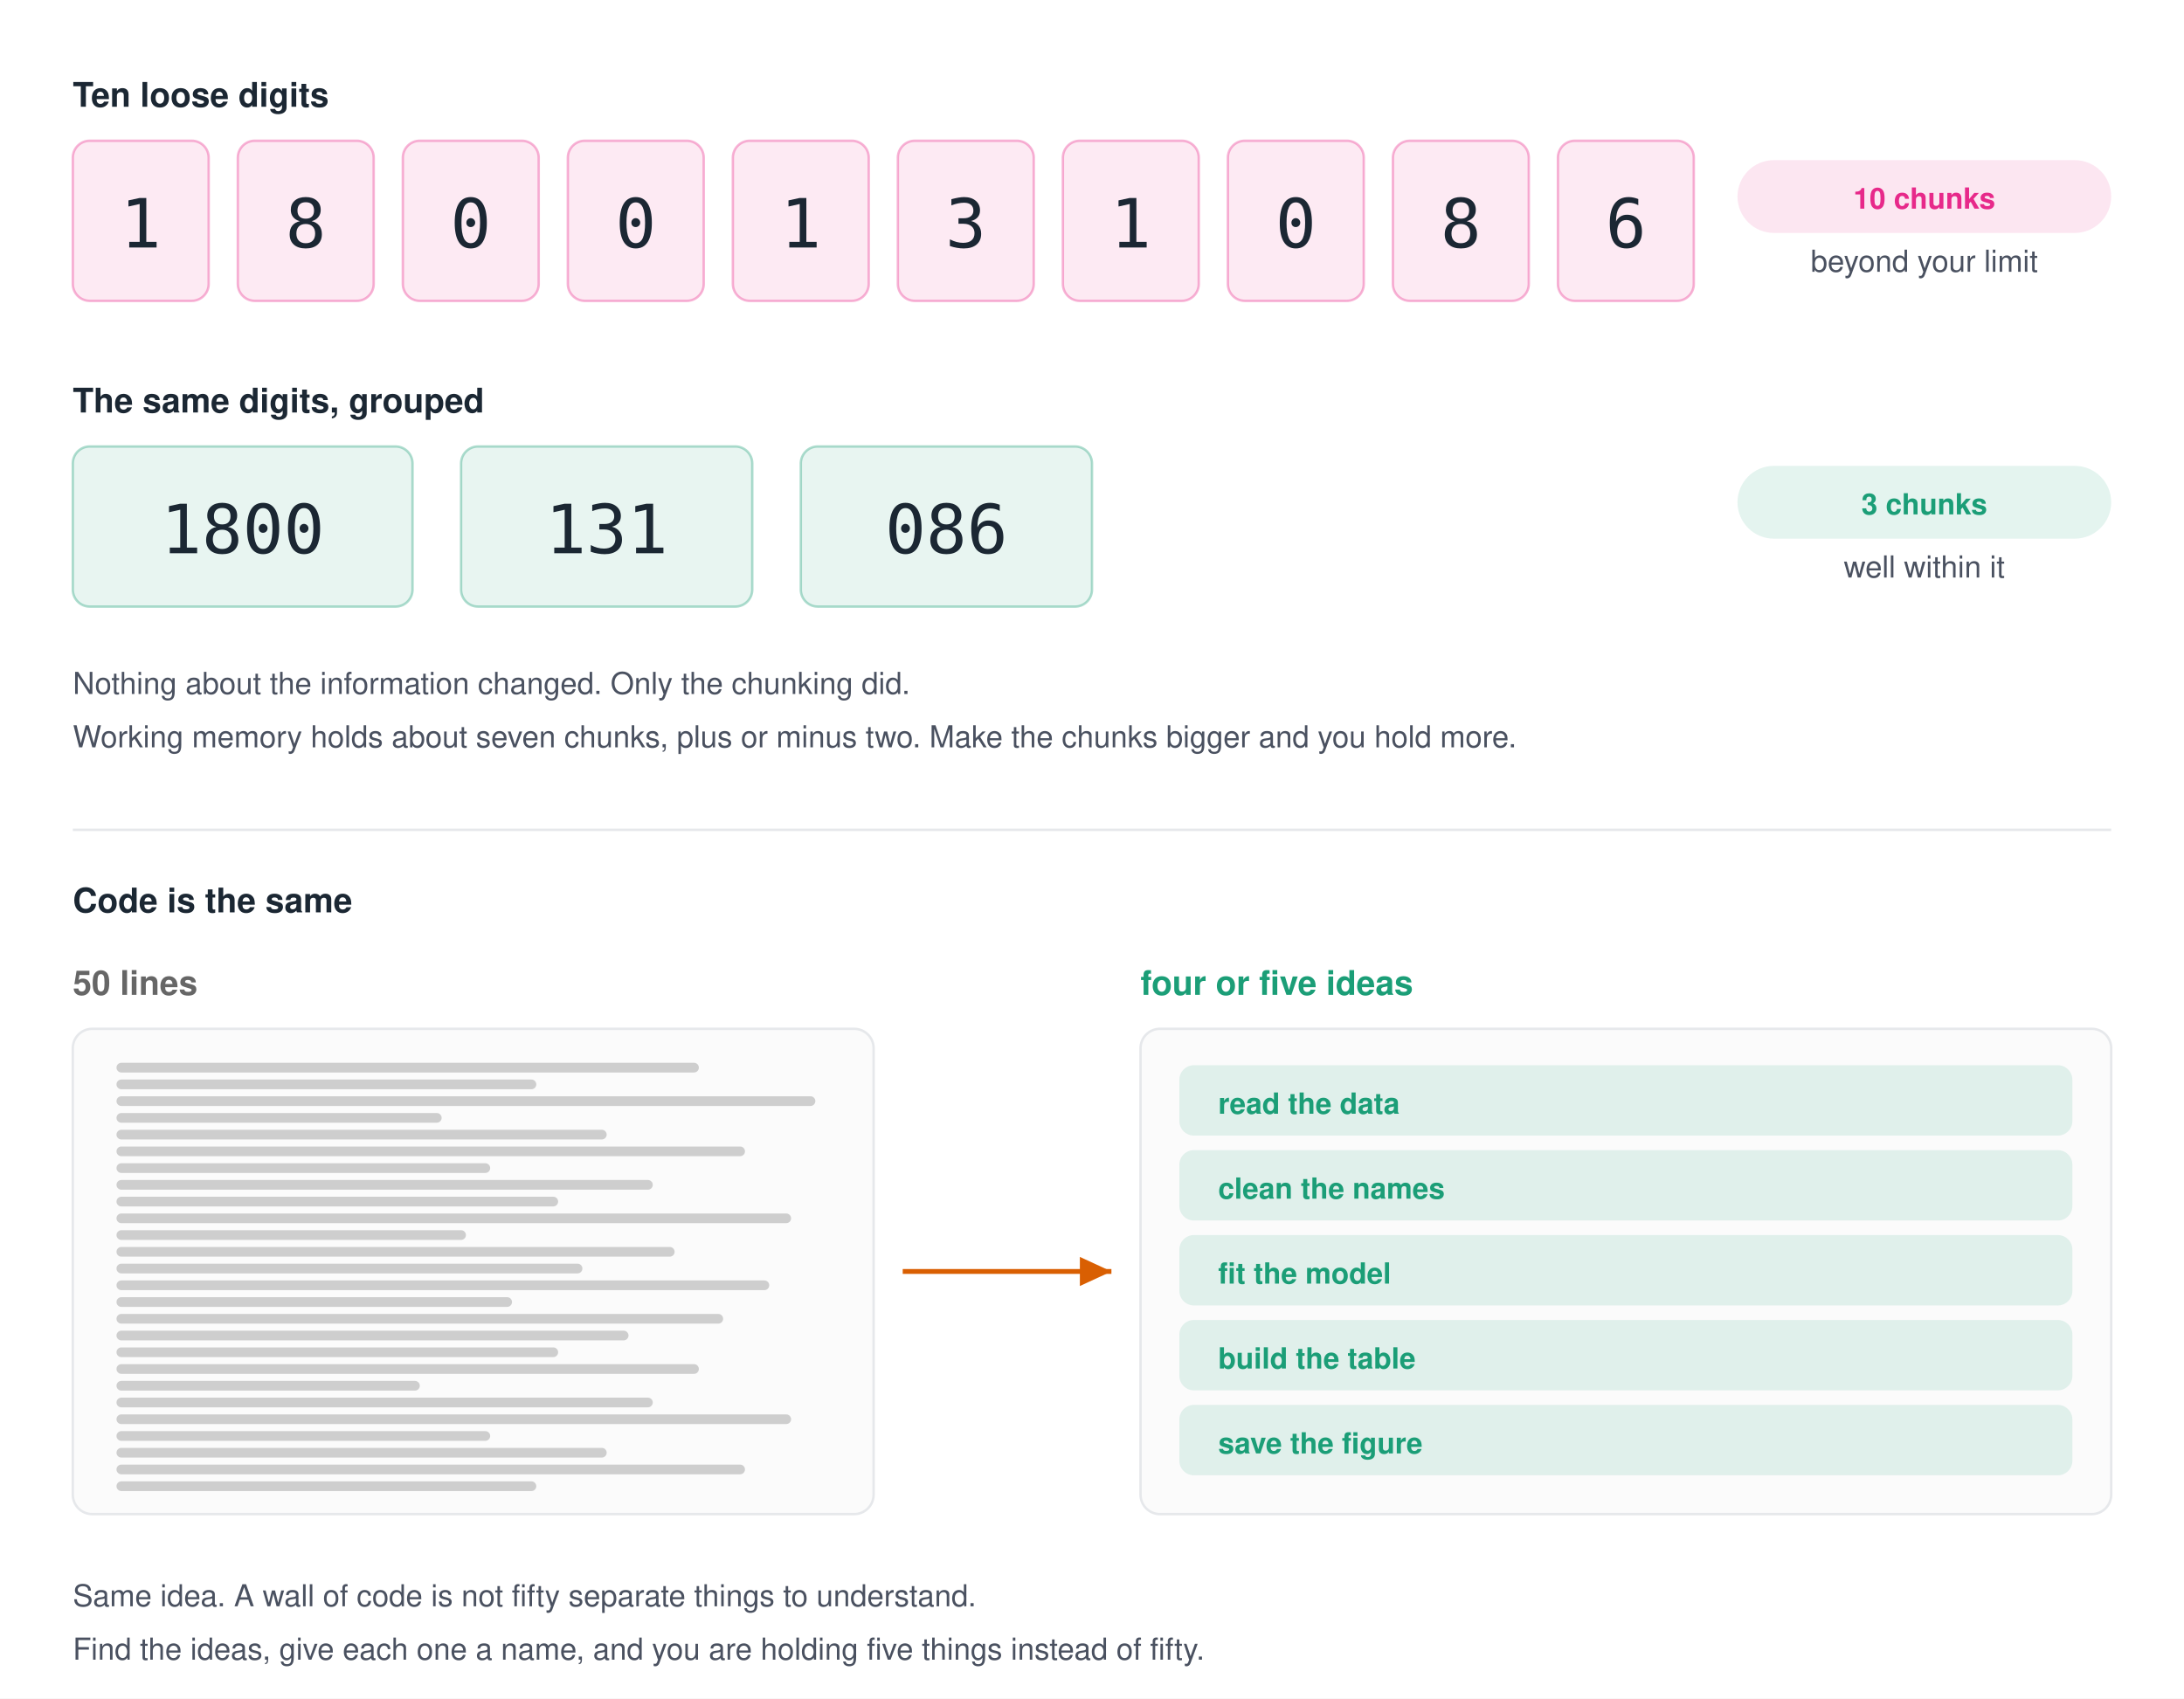
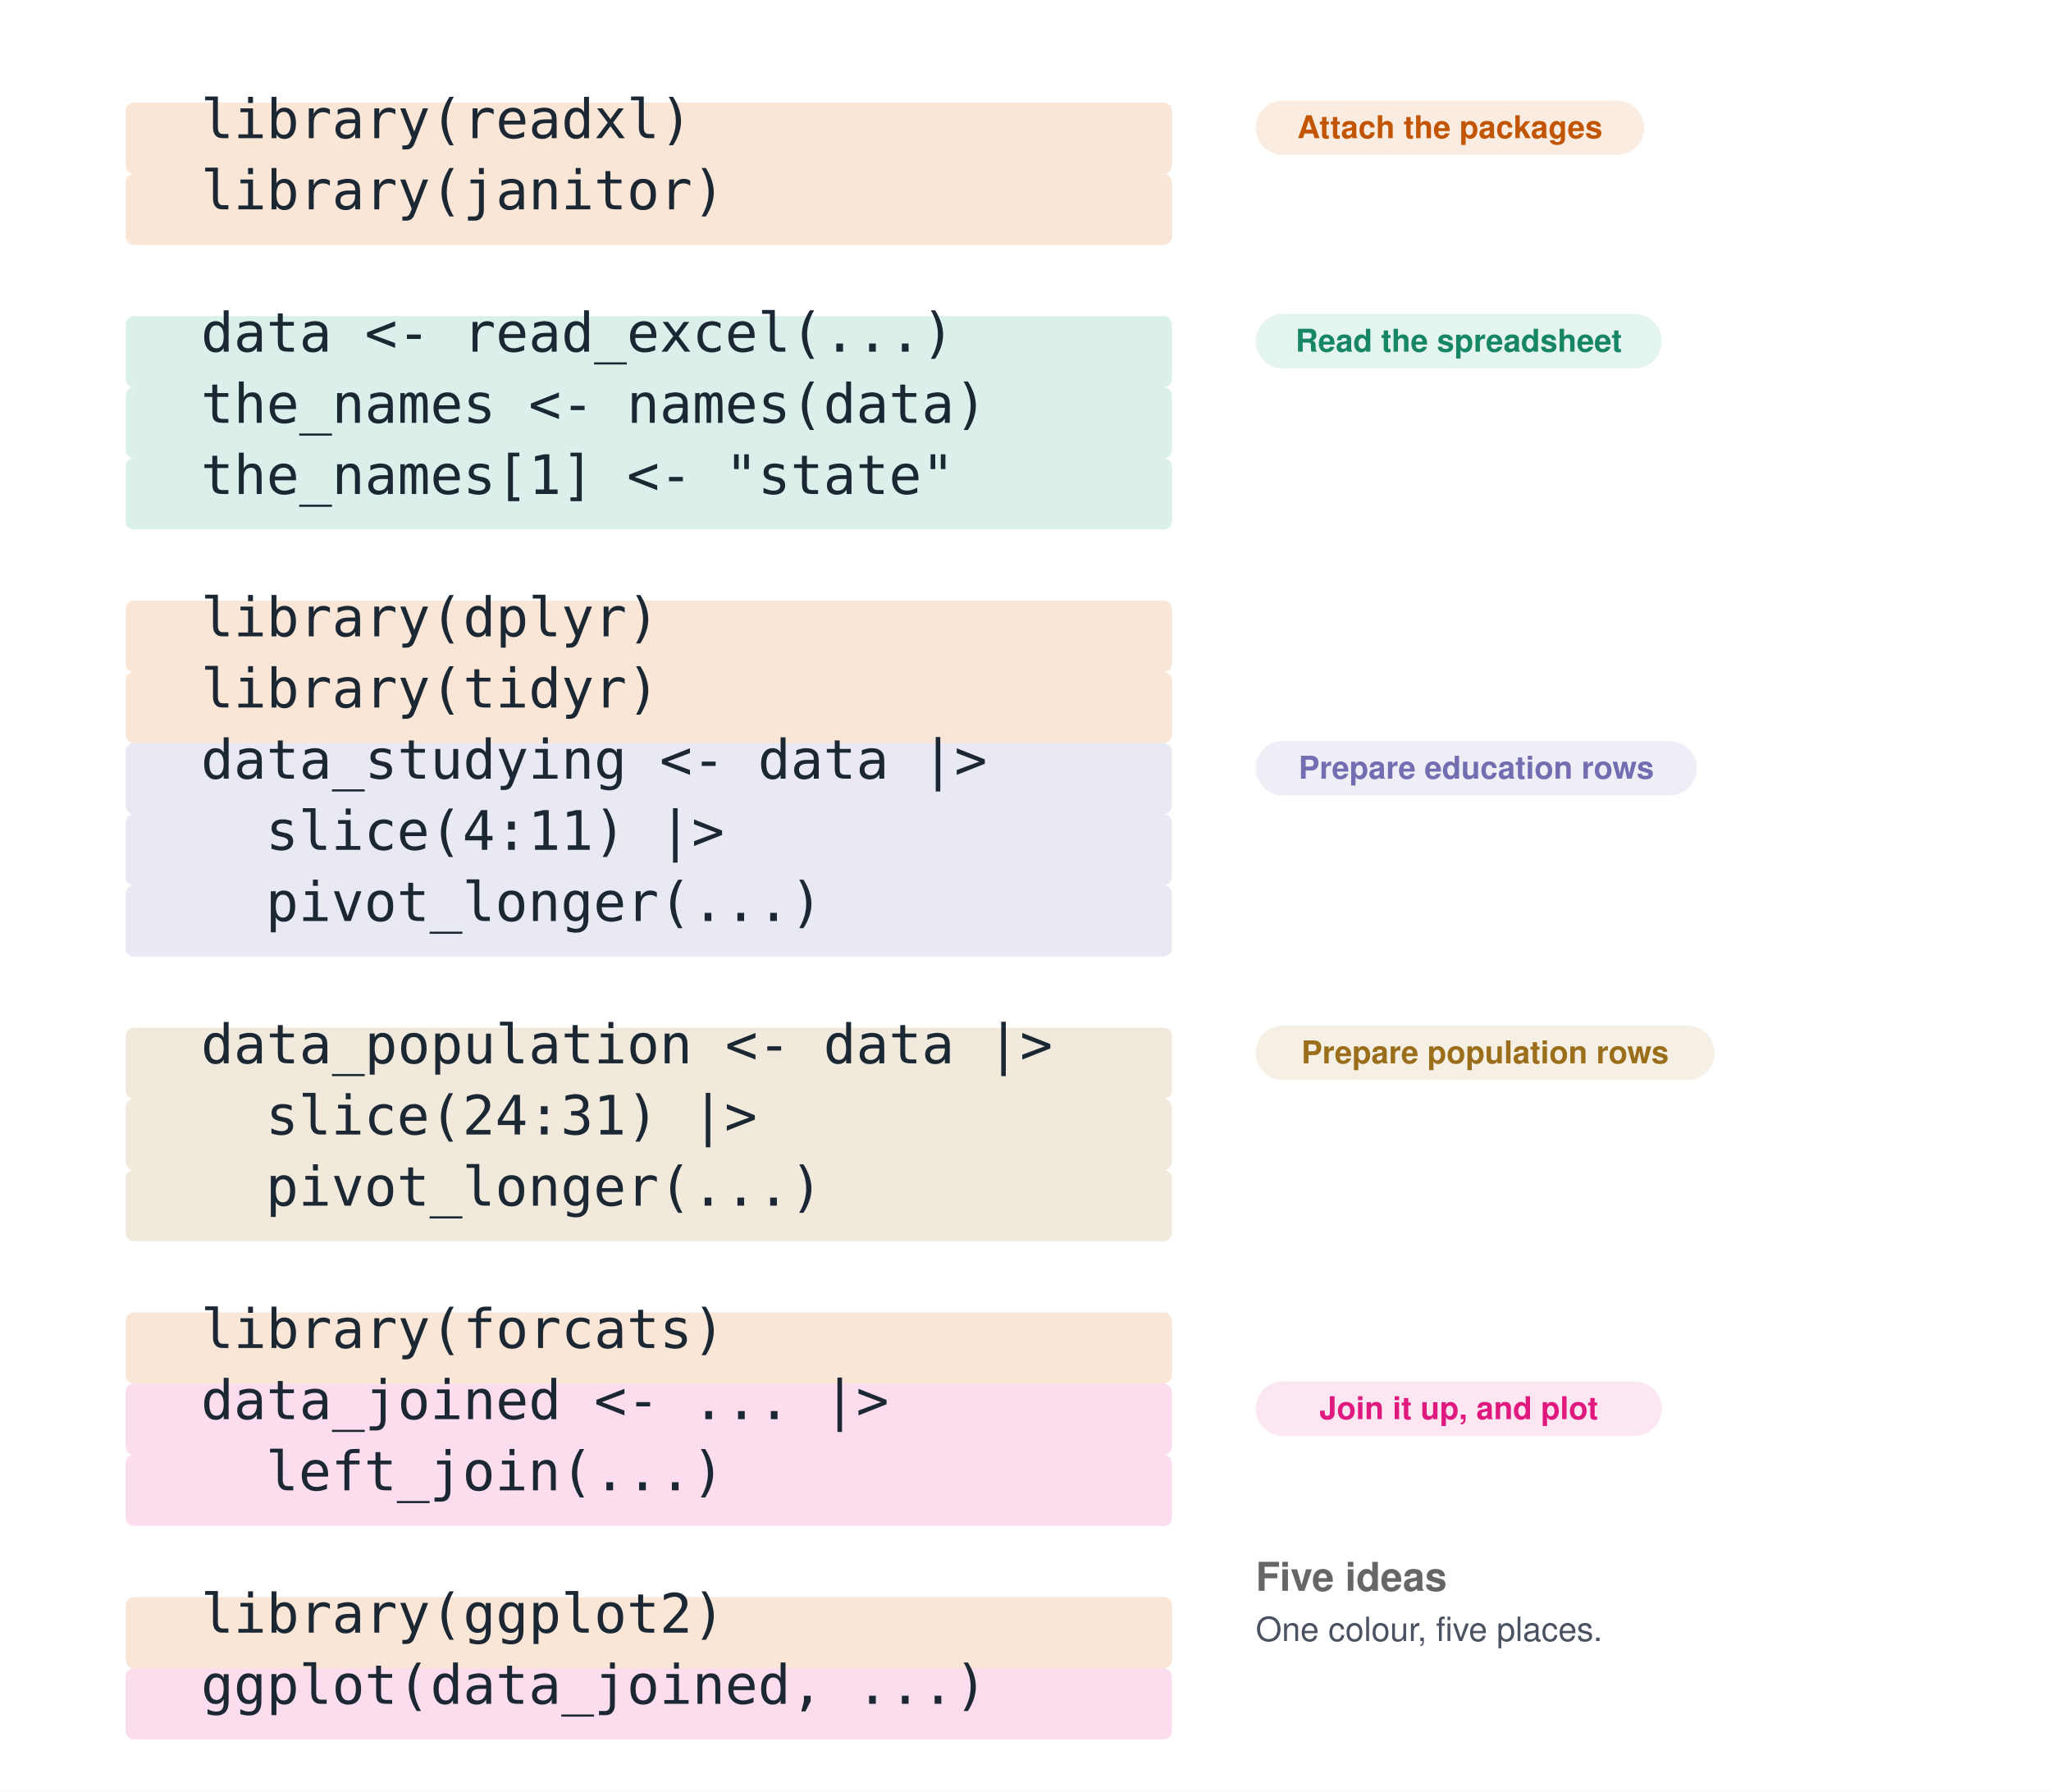
- <svg xmlns="http://www.w3.org/2000/svg" viewBox="0 0 900 700" width="900" height="700" role="img" aria-labelledby="t d">
+ <svg xmlns="http://www.w3.org/2000/svg" viewBox="0 0 980 856" width="980" height="856" role="img" aria-labelledby="t d">
  <defs>
    <style>
-  .h{font-family:"Helvetica Neue",Helvetica,Arial,sans-serif;font-size:14px;font-weight:bold}
-  .s{font-family:"Helvetica Neue",Helvetica,Arial,sans-serif;font-size:12.5px;fill:#4a5160}
-  .n{font-family:"Helvetica Neue",Helvetica,Arial,sans-serif;font-size:12px;font-weight:bold}
-  .m{font-family:"DejaVu Sans Mono",Menlo,monospace;font-size:12.5px;fill:#1b2733}
-  .big{font-family:"DejaVu Sans Mono",Menlo,monospace;font-size:28px;fill:#1b2733}
+  .code{font-family:"DejaVu Sans Mono",Menlo,Consolas,monospace;font-size:26px}
+  .head{font-family:"Helvetica Neue",Helvetica,Arial,sans-serif;font-size:19px;font-weight:bold}
+  .desc{font-family:"Helvetica Neue",Helvetica,Arial,sans-serif;font-size:16px}
+  .pill{font-family:"Helvetica Neue",Helvetica,Arial,sans-serif;font-size:15px;font-weight:bold}
+  .lead{fill:none;stroke-width:2.1}
</style>
-     <marker id="ah-o" markerWidth="9" markerHeight="9" refX="6.5" refY="3" orient="auto">
-       <path d="M0,0 L6.5,3 L0,6 Z" fill="#D95F02" />
+     <marker id="a-name" markerWidth="7" markerHeight="7" refX="5.5" refY="3" orient="auto">
+       <path d="M0,0 L6,3 L0,6 Z" fill="#178665" />
+     </marker>
+     <marker id="a-fn" markerWidth="7" markerHeight="7" refX="5.5" refY="3" orient="auto">
+       <path d="M0,0 L6,3 L0,6 Z" fill="#736EB2" />
+     </marker>
+     <marker id="a-args" markerWidth="7" markerHeight="7" refX="5.5" refY="3" orient="auto">
+       <path d="M0,0 L6,3 L0,6 Z" fill="#C25502" />
+     </marker>
+     <marker id="a-default" markerWidth="7" markerHeight="7" refX="5.5" refY="3" orient="auto">
+       <path d="M0,0 L6,3 L0,6 Z" fill="#9B6E1B" />
+     </marker>
+     <marker id="a-body" markerWidth="7" markerHeight="7" refX="5.5" refY="3" orient="auto">
+       <path d="M0,0 L6,3 L0,6 Z" fill="#666666" />
+     </marker>
+     <marker id="a-return" markerWidth="7" markerHeight="7" refX="5.5" refY="3" orient="auto">
+       <path d="M0,0 L6,3 L0,6 Z" fill="#E0197F" />
+     </marker>
+     <marker id="a-good" markerWidth="7" markerHeight="7" refX="5.5" refY="3" orient="auto">
+       <path d="M0,0 L6,3 L0,6 Z" fill="#178665" />
+     </marker>
+     <marker id="a-bad" markerWidth="7" markerHeight="7" refX="5.5" refY="3" orient="auto">
+       <path d="M0,0 L6,3 L0,6 Z" fill="#E0197F" />
+     </marker>
+     <marker id="a-warn" markerWidth="7" markerHeight="7" refX="5.5" refY="3" orient="auto">
+       <path d="M0,0 L6,3 L0,6 Z" fill="#C25502" />
+     </marker>
+     <marker id="a-muted" markerWidth="7" markerHeight="7" refX="5.5" refY="3" orient="auto">
+       <path d="M0,0 L6,3 L0,6 Z" fill="#666666" />
    </marker>
  </defs>
-   <rect width="900" height="700" fill="#fff" />
-   <text class="h" x="30" y="44" fill="#1b2733">Ten loose digits</text>
-   <rect x="30" y="58" width="56" height="66" rx="7" fill="#E7298A" fill-opacity="0.10" stroke="#E7298A" stroke-opacity="0.35" />
-   <text class="big" x="58" y="102" text-anchor="middle">1</text>
-   <rect x="98" y="58" width="56" height="66" rx="7" fill="#E7298A" fill-opacity="0.10" stroke="#E7298A" stroke-opacity="0.35" />
-   <text class="big" x="126" y="102" text-anchor="middle">8</text>
-   <rect x="166" y="58" width="56" height="66" rx="7" fill="#E7298A" fill-opacity="0.10" stroke="#E7298A" stroke-opacity="0.35" />
-   <text class="big" x="194" y="102" text-anchor="middle">0</text>
-   <rect x="234" y="58" width="56" height="66" rx="7" fill="#E7298A" fill-opacity="0.10" stroke="#E7298A" stroke-opacity="0.35" />
-   <text class="big" x="262" y="102" text-anchor="middle">0</text>
-   <rect x="302" y="58" width="56" height="66" rx="7" fill="#E7298A" fill-opacity="0.10" stroke="#E7298A" stroke-opacity="0.35" />
-   <text class="big" x="330" y="102" text-anchor="middle">1</text>
-   <rect x="370" y="58" width="56" height="66" rx="7" fill="#E7298A" fill-opacity="0.10" stroke="#E7298A" stroke-opacity="0.35" />
-   <text class="big" x="398" y="102" text-anchor="middle">3</text>
-   <rect x="438" y="58" width="56" height="66" rx="7" fill="#E7298A" fill-opacity="0.10" stroke="#E7298A" stroke-opacity="0.35" />
-   <text class="big" x="466" y="102" text-anchor="middle">1</text>
-   <rect x="506" y="58" width="56" height="66" rx="7" fill="#E7298A" fill-opacity="0.10" stroke="#E7298A" stroke-opacity="0.35" />
-   <text class="big" x="534" y="102" text-anchor="middle">0</text>
-   <rect x="574" y="58" width="56" height="66" rx="7" fill="#E7298A" fill-opacity="0.10" stroke="#E7298A" stroke-opacity="0.35" />
-   <text class="big" x="602" y="102" text-anchor="middle">8</text>
-   <rect x="642" y="58" width="56" height="66" rx="7" fill="#E7298A" fill-opacity="0.10" stroke="#E7298A" stroke-opacity="0.35" />
-   <text class="big" x="670" y="102" text-anchor="middle">6</text>
-   <rect x="716" y="66" width="154" height="30" rx="15" fill="#E7298A" opacity="0.12" />
-   <text class="n" x="793" y="86" text-anchor="middle" fill="#E7298A">10 chunks</text>
-   <text class="s" x="793" y="112" text-anchor="middle">beyond your limit</text>
-   <text class="h" x="30" y="170" fill="#1b2733">The same digits, grouped</text>
-   <rect x="30" y="184" width="140" height="66" rx="7" fill="#1B9E77" fill-opacity="0.10" stroke="#1B9E77" stroke-opacity="0.35" />
-   <text class="big" x="100" y="228" text-anchor="middle">1800</text>
-   <rect x="190" y="184" width="120" height="66" rx="7" fill="#1B9E77" fill-opacity="0.10" stroke="#1B9E77" stroke-opacity="0.35" />
-   <text class="big" x="250" y="228" text-anchor="middle">131</text>
-   <rect x="330" y="184" width="120" height="66" rx="7" fill="#1B9E77" fill-opacity="0.10" stroke="#1B9E77" stroke-opacity="0.35" />
-   <text class="big" x="390" y="228" text-anchor="middle">086</text>
-   <rect x="716" y="192" width="154" height="30" rx="15" fill="#1B9E77" opacity="0.12" />
-   <text class="n" x="793" y="212" text-anchor="middle" fill="#1B9E77">3 chunks</text>
-   <text class="s" x="793" y="238" text-anchor="middle">well within it</text>
-   <text class="s" x="30" y="286">Nothing about the information changed. Only the chunking did.</text>
-   <text class="s" x="30" y="308">Working memory holds about seven chunks, plus or minus two. Make the chunks bigger and you hold more.</text>
-   <line x1="30" y1="342" x2="870" y2="342" stroke="#e6e8eb" />
-   <text class="h" x="30" y="376" fill="#1b2733">Code is the same</text>
-   <text class="h" x="30" y="410" fill="#666666">50 lines</text>
-   <text class="h" x="470" y="410" fill="#1B9E77">four or five ideas</text>
-   <rect x="30" y="424" width="330" height="200" rx="8" fill="#fbfbfb" stroke="#e6e8eb" />
-   <rect x="48" y="438.0" width="240" height="4" rx="2" fill="#666666" opacity="0.30" />
-   <rect x="48" y="444.9" width="173" height="4" rx="2" fill="#666666" opacity="0.30" />
-   <rect x="48" y="451.8" width="288" height="4" rx="2" fill="#666666" opacity="0.30" />
-   <rect x="48" y="458.7" width="134" height="4" rx="2" fill="#666666" opacity="0.30" />
-   <rect x="48" y="465.6" width="202" height="4" rx="2" fill="#666666" opacity="0.30" />
-   <rect x="48" y="472.5" width="259" height="4" rx="2" fill="#666666" opacity="0.30" />
-   <rect x="48" y="479.4" width="154" height="4" rx="2" fill="#666666" opacity="0.30" />
-   <rect x="48" y="486.3" width="221" height="4" rx="2" fill="#666666" opacity="0.30" />
-   <rect x="48" y="493.2" width="182" height="4" rx="2" fill="#666666" opacity="0.30" />
-   <rect x="48" y="500.1" width="278" height="4" rx="2" fill="#666666" opacity="0.30" />
-   <rect x="48" y="507.0" width="144" height="4" rx="2" fill="#666666" opacity="0.30" />
-   <rect x="48" y="513.9" width="230" height="4" rx="2" fill="#666666" opacity="0.30" />
-   <rect x="48" y="520.8" width="192" height="4" rx="2" fill="#666666" opacity="0.30" />
-   <rect x="48" y="527.7" width="269" height="4" rx="2" fill="#666666" opacity="0.30" />
-   <rect x="48" y="534.6" width="163" height="4" rx="2" fill="#666666" opacity="0.30" />
-   <rect x="48" y="541.5" width="250" height="4" rx="2" fill="#666666" opacity="0.30" />
-   <rect x="48" y="548.4" width="211" height="4" rx="2" fill="#666666" opacity="0.30" />
-   <rect x="48" y="555.3" width="182" height="4" rx="2" fill="#666666" opacity="0.30" />
-   <rect x="48" y="562.2" width="240" height="4" rx="2" fill="#666666" opacity="0.30" />
-   <rect x="48" y="569.1" width="125" height="4" rx="2" fill="#666666" opacity="0.30" />
-   <rect x="48" y="576.0" width="221" height="4" rx="2" fill="#666666" opacity="0.30" />
-   <rect x="48" y="582.9" width="278" height="4" rx="2" fill="#666666" opacity="0.30" />
-   <rect x="48" y="589.8" width="154" height="4" rx="2" fill="#666666" opacity="0.30" />
-   <rect x="48" y="596.7" width="202" height="4" rx="2" fill="#666666" opacity="0.30" />
-   <rect x="48" y="603.6" width="259" height="4" rx="2" fill="#666666" opacity="0.30" />
-   <rect x="48" y="610.5" width="173" height="4" rx="2" fill="#666666" opacity="0.30" />
-   <path d="M 372,524 H 458" stroke="#D95F02" stroke-width="2" fill="none" marker-end="url(#ah-o)" />
-   <rect x="470" y="424" width="400" height="200" rx="8" fill="#fbfbfb" stroke="#e6e8eb" />
-   <rect x="486" y="439" width="368" height="29" rx="6" fill="#1B9E77" opacity="0.12" />
-   <text class="n" x="502" y="459" fill="#1B9E77">read the data</text>
-   <rect x="486" y="474" width="368" height="29" rx="6" fill="#1B9E77" opacity="0.12" />
-   <text class="n" x="502" y="494" fill="#1B9E77">clean the names</text>
-   <rect x="486" y="509" width="368" height="29" rx="6" fill="#1B9E77" opacity="0.12" />
-   <text class="n" x="502" y="529" fill="#1B9E77">fit the model</text>
-   <rect x="486" y="544" width="368" height="29" rx="6" fill="#1B9E77" opacity="0.12" />
-   <text class="n" x="502" y="564" fill="#1B9E77">build the table</text>
-   <rect x="486" y="579" width="368" height="29" rx="6" fill="#1B9E77" opacity="0.12" />
-   <text class="n" x="502" y="599" fill="#1B9E77">save the figure</text>
-   <text class="s" x="30" y="662">Same idea. A wall of code is not fifty separate things to understand.</text>
-   <text class="s" x="30" y="684">Find the ideas, give each one a name, and you are holding five things instead of fifty.</text>
+   <rect width="980" height="856" fill="#ffffff" />
+   <rect x="60" y="49" width="500" height="34" rx="4" fill="#D95F02" opacity="0.16" />
+   <rect x="60" y="83" width="500" height="34" rx="4" fill="#D95F02" opacity="0.16" />
+   <rect x="60" y="151" width="500" height="34" rx="4" fill="#1B9E77" opacity="0.16" />
+   <rect x="60" y="185" width="500" height="34" rx="4" fill="#1B9E77" opacity="0.16" />
+   <rect x="60" y="219" width="500" height="34" rx="4" fill="#1B9E77" opacity="0.16" />
+   <rect x="60" y="287" width="500" height="34" rx="4" fill="#D95F02" opacity="0.16" />
+   <rect x="60" y="321" width="500" height="34" rx="4" fill="#D95F02" opacity="0.16" />
+   <rect x="60" y="355" width="500" height="34" rx="4" fill="#7570B3" opacity="0.16" />
+   <rect x="60" y="389" width="500" height="34" rx="4" fill="#7570B3" opacity="0.16" />
+   <rect x="60" y="423" width="500" height="34" rx="4" fill="#7570B3" opacity="0.16" />
+   <rect x="60" y="491" width="500" height="34" rx="4" fill="#A6761D" opacity="0.16" />
+   <rect x="60" y="525" width="500" height="34" rx="4" fill="#A6761D" opacity="0.16" />
+   <rect x="60" y="559" width="500" height="34" rx="4" fill="#A6761D" opacity="0.16" />
+   <rect x="60" y="627" width="500" height="34" rx="4" fill="#D95F02" opacity="0.16" />
+   <rect x="60" y="661" width="500" height="34" rx="4" fill="#E7298A" opacity="0.16" />
+   <rect x="60" y="695" width="500" height="34" rx="4" fill="#E7298A" opacity="0.16" />
+   <rect x="60" y="763" width="500" height="34" rx="4" fill="#D95F02" opacity="0.16" />
+   <rect x="60" y="797" width="500" height="34" rx="4" fill="#E7298A" opacity="0.16" />
+   <text class="code" x="96" y="66" fill="#1b2733">library(readxl)</text>
+   <text class="code" x="96" y="100" fill="#1b2733">library(janitor)</text>
+   <text class="code" x="96" y="168" fill="#1b2733">data &lt;- read_excel(...)</text>
+   <text class="code" x="96" y="202" fill="#1b2733">the_names &lt;- names(data)</text>
+   <text class="code" x="96" y="236" fill="#1b2733">the_names[1] &lt;- "state"</text>
+   <text class="code" x="96" y="304" fill="#1b2733">library(dplyr)</text>
+   <text class="code" x="96" y="338" fill="#1b2733">library(tidyr)</text>
+   <text class="code" x="96" y="372" fill="#1b2733">data_studying &lt;- data |&gt;</text>
+   <text class="code" x="127" y="406" fill="#1b2733">slice(4:11) |&gt;</text>
+   <text class="code" x="127" y="440" fill="#1b2733">pivot_longer(...)</text>
+   <text class="code" x="96" y="508" fill="#1b2733">data_population &lt;- data |&gt;</text>
+   <text class="code" x="127" y="542" fill="#1b2733">slice(24:31) |&gt;</text>
+   <text class="code" x="127" y="576" fill="#1b2733">pivot_longer(...)</text>
+   <text class="code" x="96" y="644" fill="#1b2733">library(forcats)</text>
+   <text class="code" x="96" y="678" fill="#1b2733">data_joined &lt;- ... |&gt;</text>
+   <text class="code" x="127" y="712" fill="#1b2733">left_join(...)</text>
+   <text class="code" x="96" y="780" fill="#1b2733">library(ggplot2)</text>
+   <text class="code" x="96" y="814" fill="#1b2733">ggplot(data_joined, ...)</text>
+   <rect x="600" y="48" width="185.6" height="26" rx="13" fill="#D95F02" opacity="0.12" />
+   <text class="pill" x="692.8" y="66" text-anchor="middle" fill="#C25502">Attach the packages</text>
+   <rect x="600" y="150" width="194" height="26" rx="13" fill="#1B9E77" opacity="0.12" />
+   <text class="pill" x="697" y="168" text-anchor="middle" fill="#178665">Read the spreadsheet</text>
+   <rect x="600" y="354" width="210.8" height="26" rx="13" fill="#7570B3" opacity="0.12" />
+   <text class="pill" x="705.4" y="372" text-anchor="middle" fill="#736EB2">Prepare education rows</text>
+   <rect x="600" y="490" width="219.2" height="26" rx="13" fill="#A6761D" opacity="0.12" />
+   <text class="pill" x="709.6" y="508" text-anchor="middle" fill="#9B6E1B">Prepare population rows</text>
+   <rect x="600" y="660" width="194" height="26" rx="13" fill="#E7298A" opacity="0.12" />
+   <text class="pill" x="697" y="678" text-anchor="middle" fill="#E0197F">Join it up, and plot</text>
+   <text class="head" x="600" y="760" fill="#666666">Five ideas</text>
+   <text class="desc" x="600" y="784" fill="#4a5160">One colour, five places.</text>
</svg>
